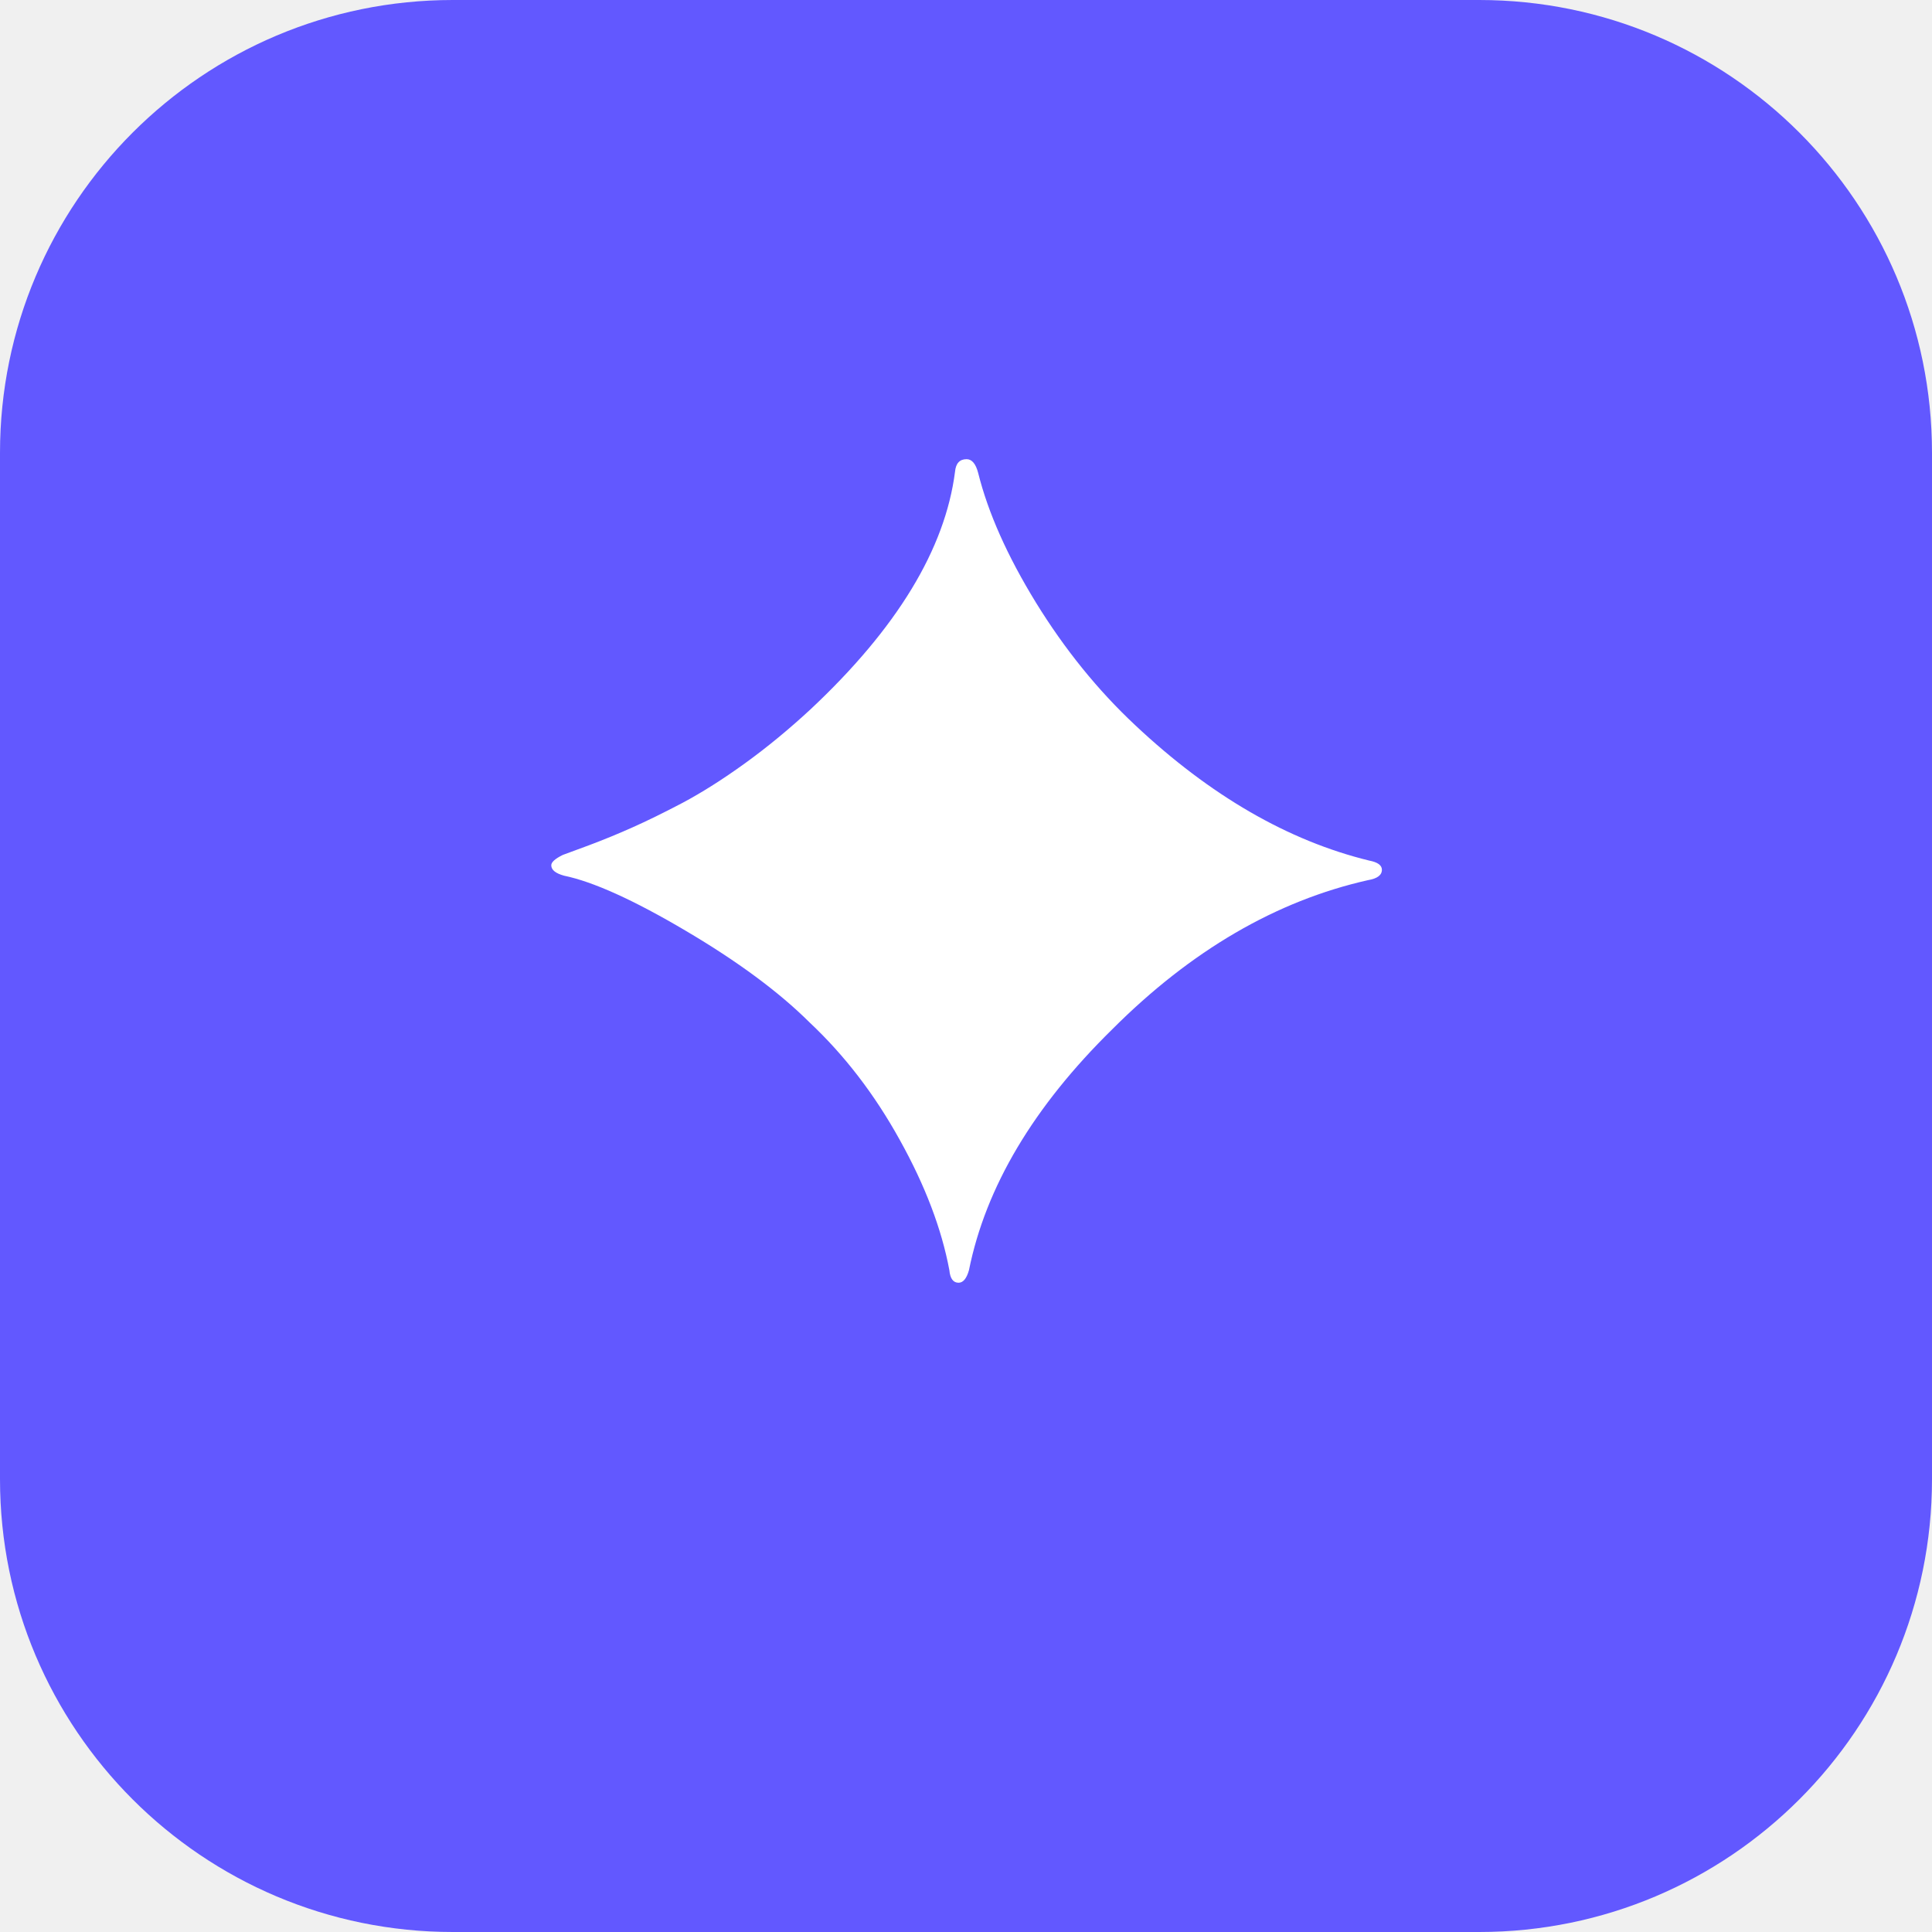
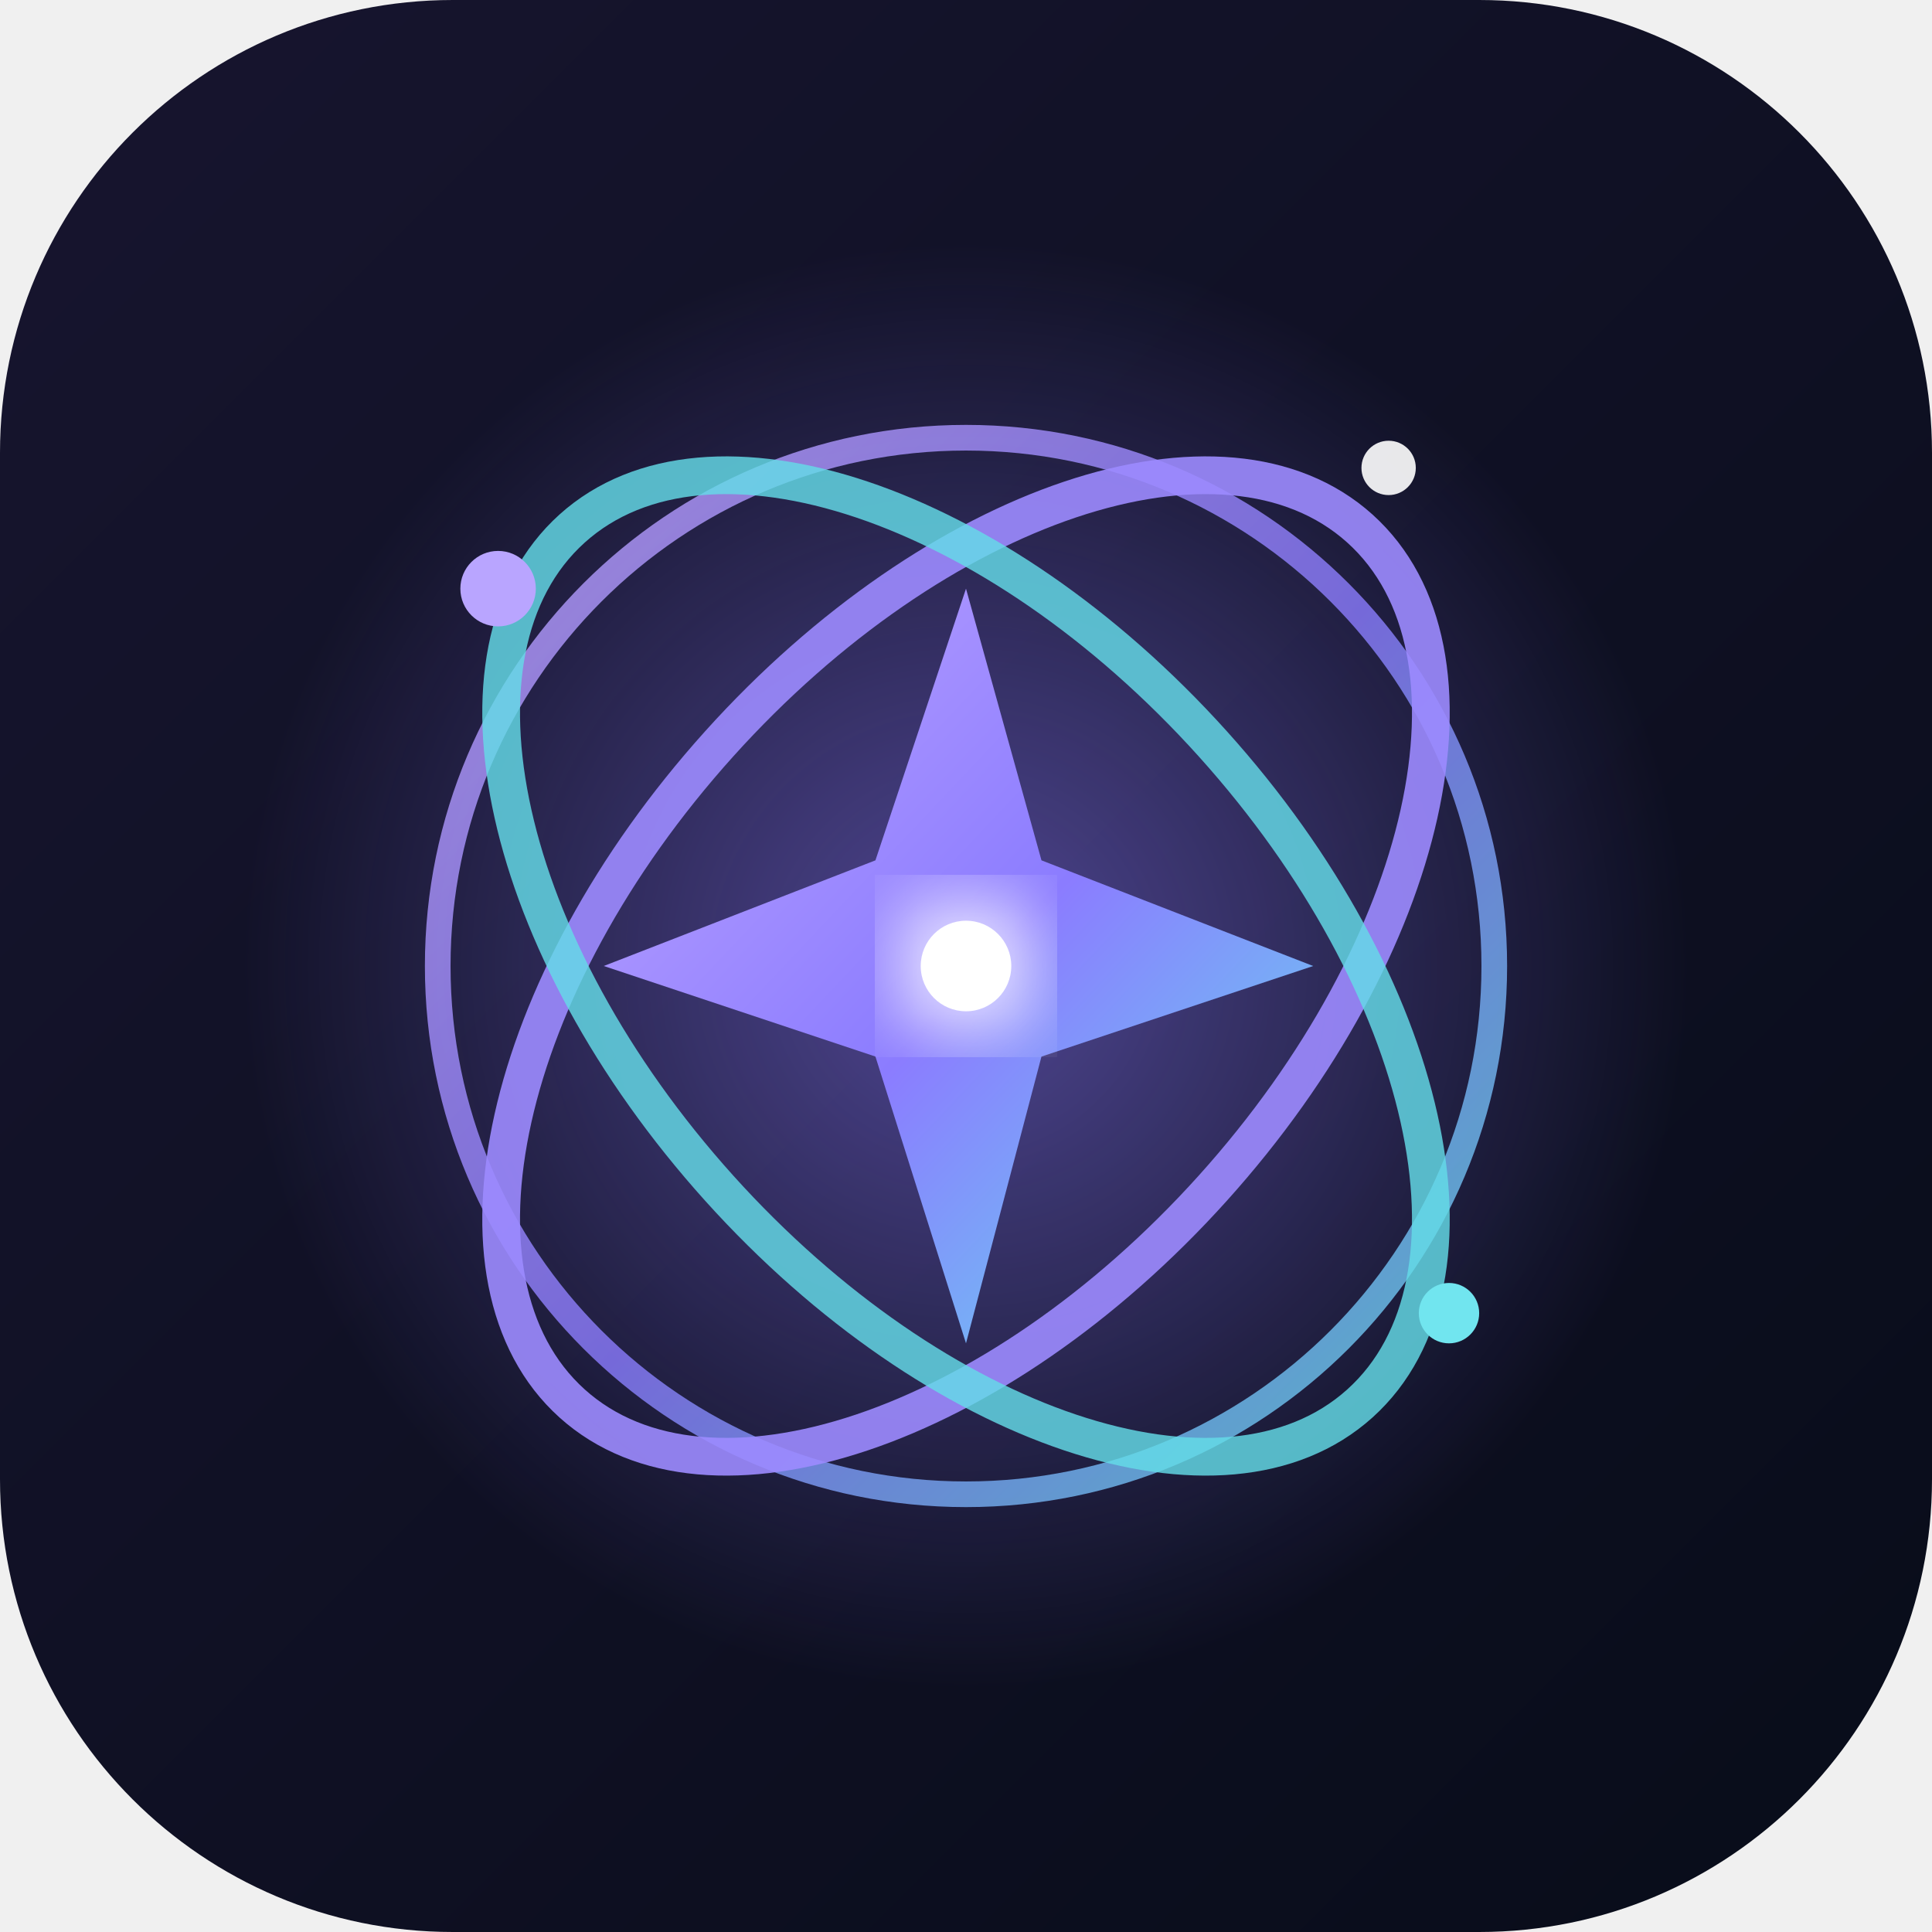
- <svg xmlns="http://www.w3.org/2000/svg" viewBox="0 0 128 128">
-   <rect width="128" height="128" rx="30" fill="#6258ff" />
-   <text x="64" y="84" text-anchor="middle" font-size="76" fill="white">✦</text>
+ <svg xmlns="http://www.w3.org/2000/svg" viewBox="0 0 128 128" role="img" aria-label="Daily Magic symbol">
+   <defs>
+     <linearGradient id="bg" x1="0" y1="0" x2="1" y2="1">
+       <stop stop-color="#17152f" />
+       <stop offset="1" stop-color="#080c19" />
+     </linearGradient>
+     <linearGradient id="glow" x1="0" y1="0" x2="1" y2="1">
+       <stop stop-color="#c0a6ff" />
+       <stop offset=".52" stop-color="#8b7cff" />
+       <stop offset="1" stop-color="#63e2ed" />
+     </linearGradient>
+     <radialGradient id="aura">
+       <stop stop-color="#8e7bff" stop-opacity=".5" />
+       <stop offset="1" stop-color="#8e7bff" stop-opacity="0" />
+     </radialGradient>
+     <filter id="blur">
+       <feGaussianBlur stdDeviation="3" />
+     </filter>
+   </defs>
+   <rect width="128" height="128" rx="30" fill="url(#bg)" />
+   <circle cx="64" cy="64" r="48" fill="url(#aura)" />
+   <circle cx="64" cy="64" r="35" fill="none" stroke="url(#glow)" stroke-width="1.7" opacity=".8" />
+   <ellipse cx="64" cy="64" rx="22" ry="39" transform="rotate(42 64 64)" fill="none" stroke="#9c8bff" stroke-width="2.5" opacity=".9" />
+   <ellipse cx="64" cy="64" rx="22" ry="39" transform="rotate(-42 64 64)" fill="none" stroke="#64dce8" stroke-width="2.5" opacity=".82" />
+   <path d="M64 39 L69 57 L87 64 L69 70 L64 89 L58 70 L40 64 L58 57 Z" fill="url(#glow)" />
+   <circle cx="64" cy="64" r="5" fill="#fff" filter="url(#blur)" opacity=".9" />
+   <circle cx="64" cy="64" r="3" fill="#fff" />
+   <circle cx="33" cy="39" r="2.5" fill="#b9a5ff" />
+   <circle cx="96" cy="87" r="2" fill="#71e5ef" />
+   <circle cx="92" cy="31" r="1.8" fill="#fff" opacity=".9" />
</svg>
